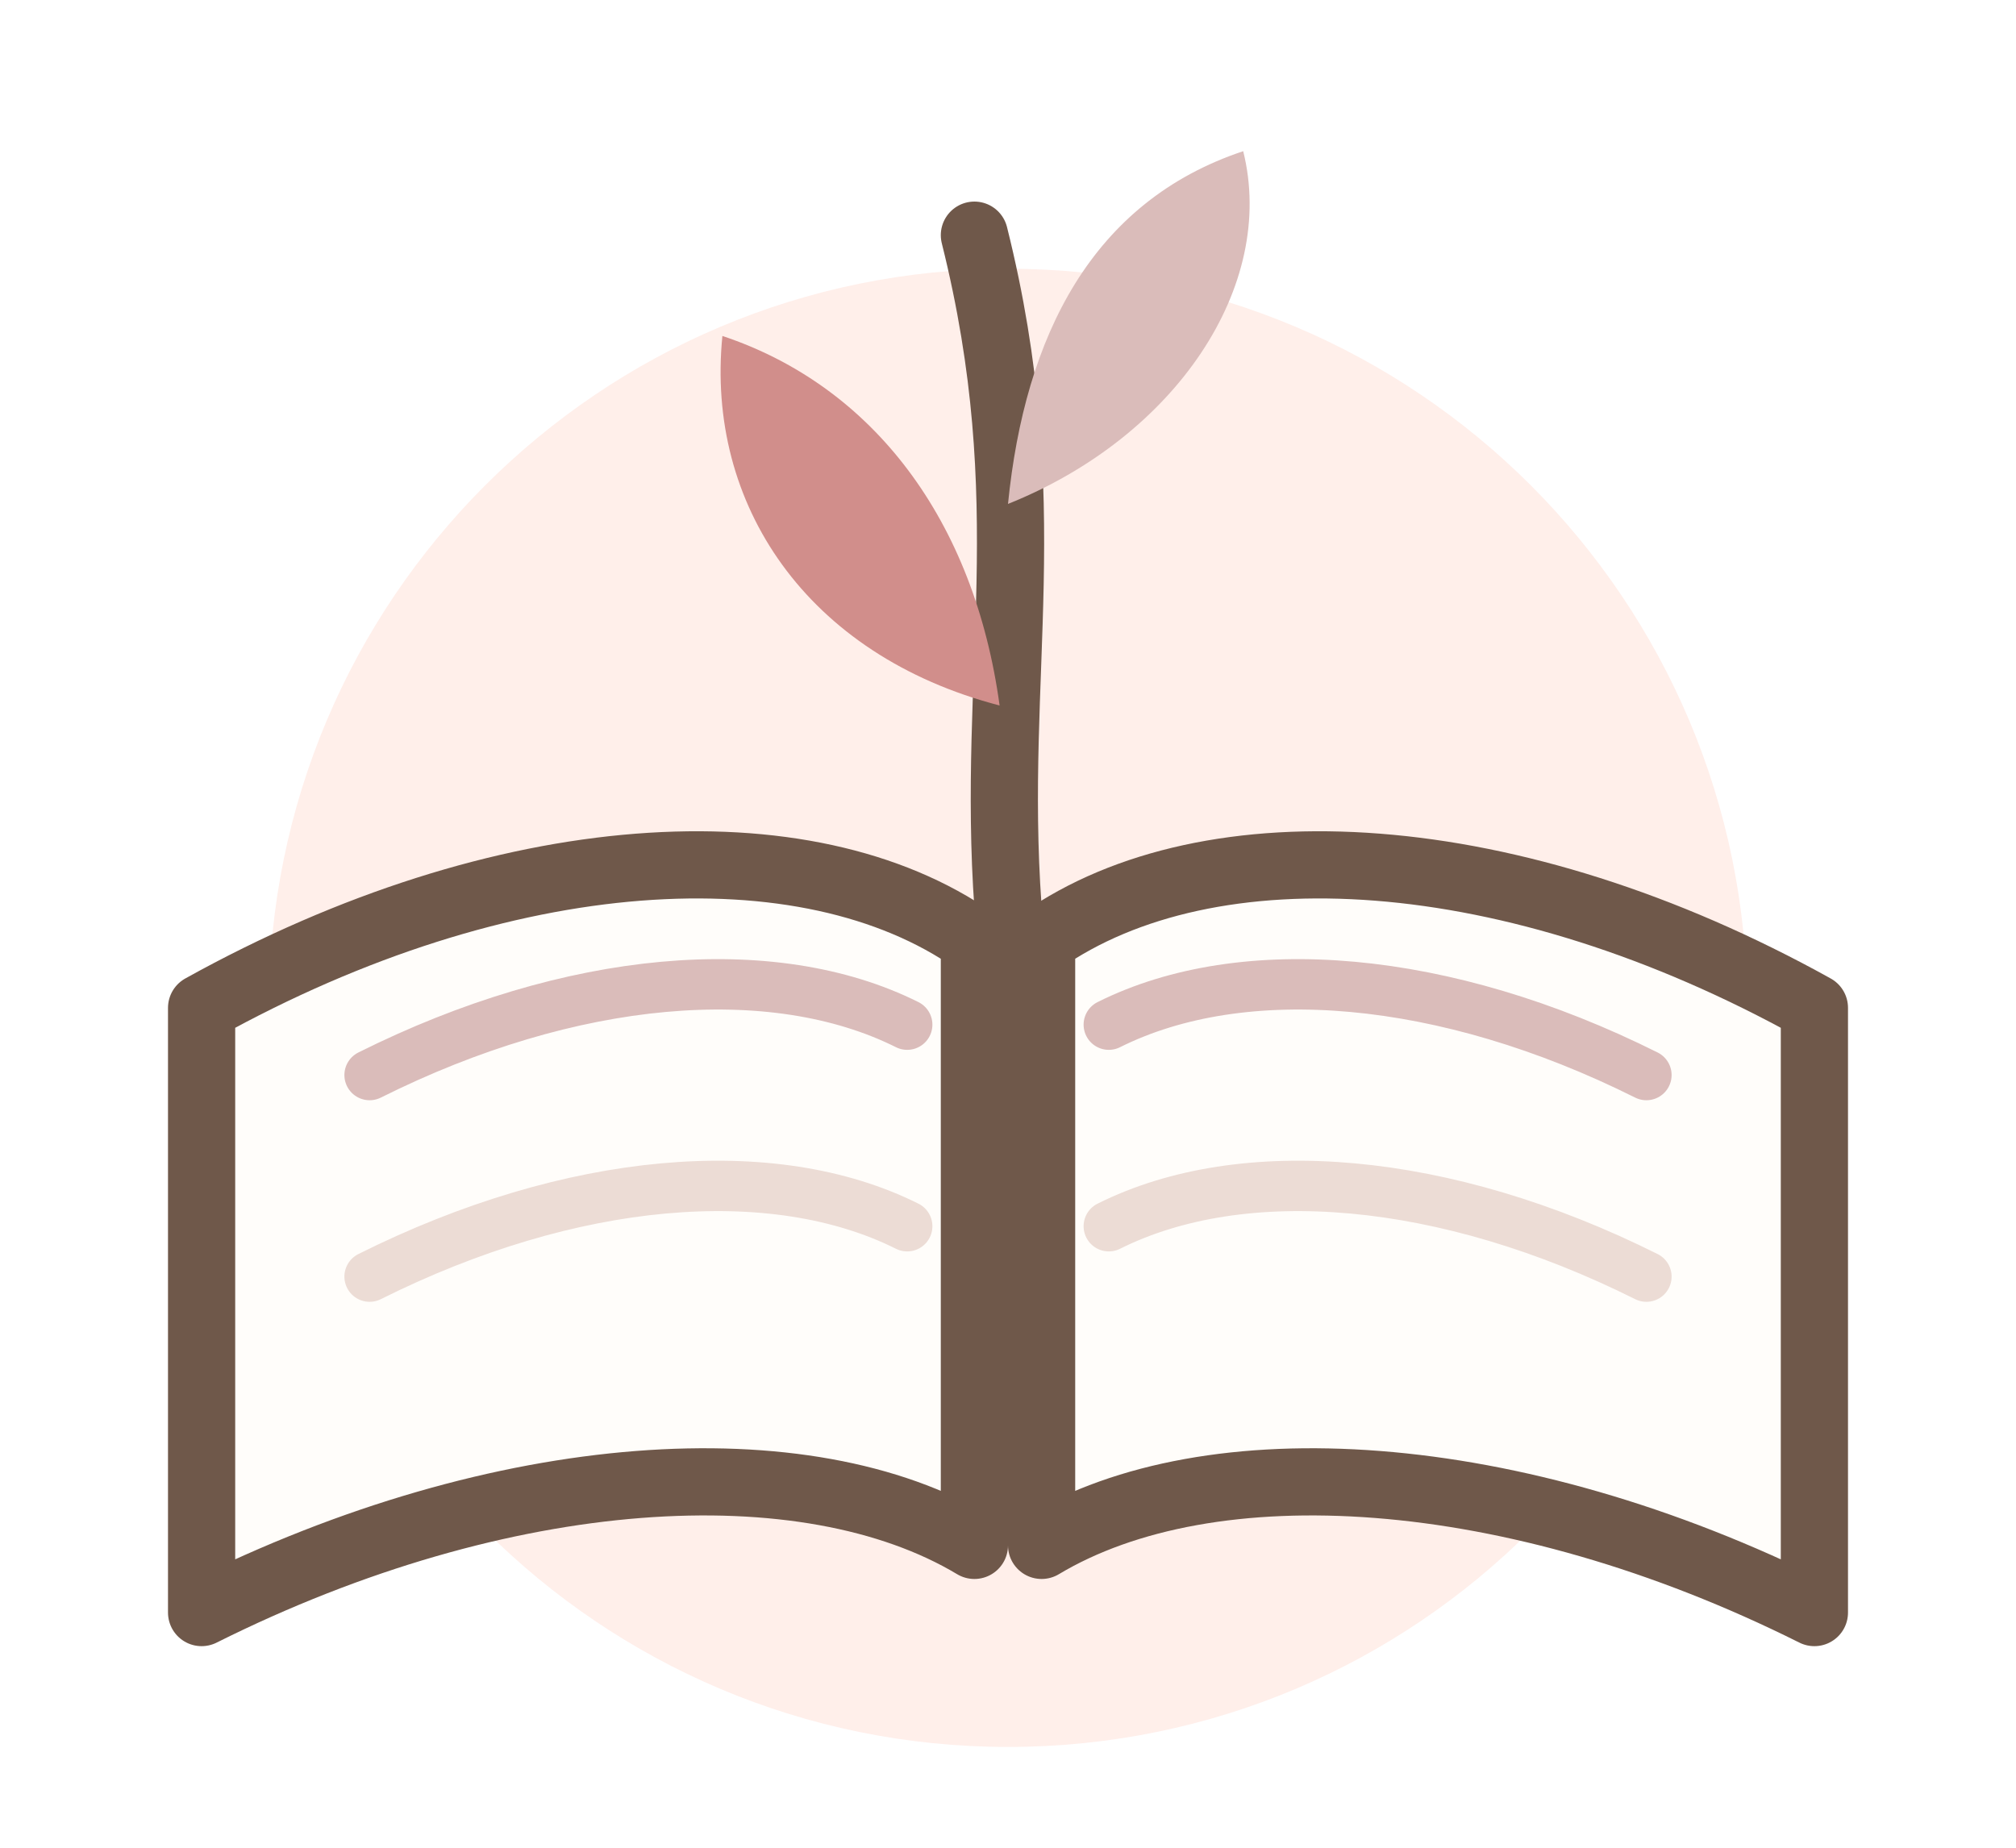
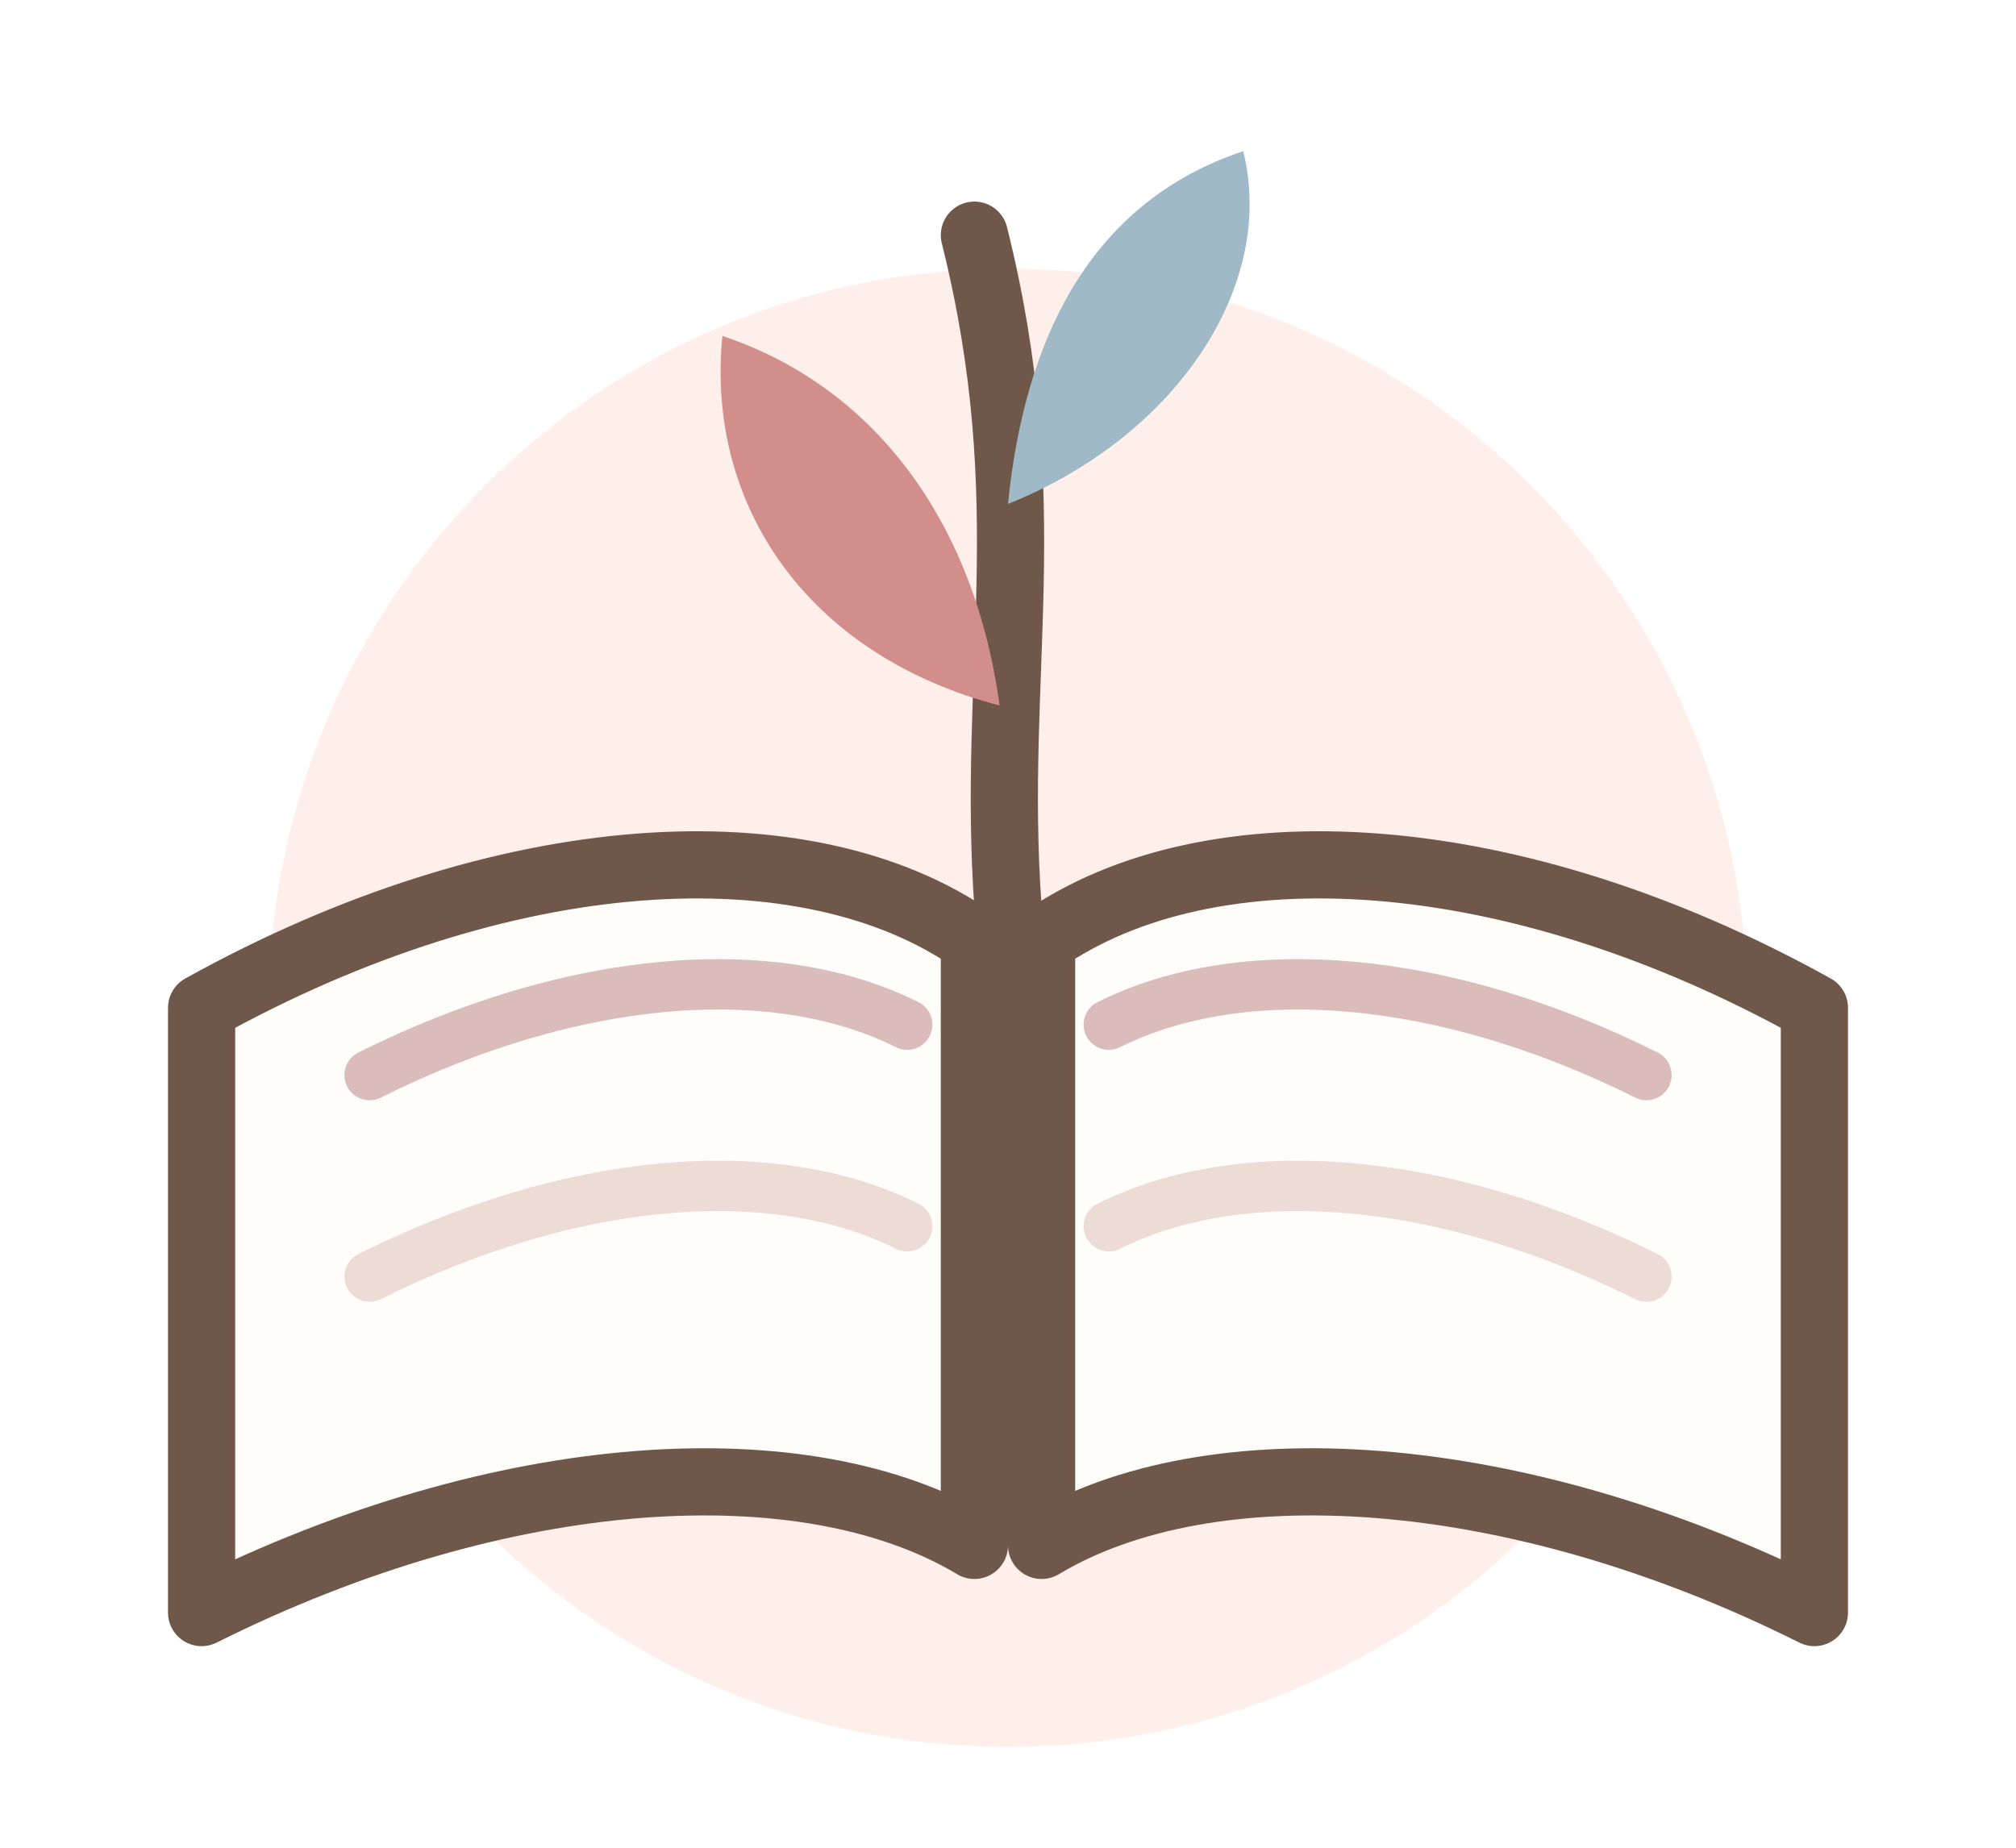
<svg xmlns="http://www.w3.org/2000/svg" viewBox="0 0 120 110">
  <circle cx="60" cy="60" r="44" fill="#ffe1d9" opacity="0.55" />
  <path d="M12 60 C 30 50 48 49 58 56 L 58 92 C 48 86 30 87 12 96 Z" fill="#fffdfa" stroke="#6f584a" stroke-width="4" stroke-linejoin="round" />
  <path d="M108 60 C 90 50 72 49 62 56 L 62 92 C 72 86 90 87 108 96 Z" fill="#fffdfa" stroke="#6f584a" stroke-width="4" stroke-linejoin="round" />
  <path d="M22 64 C 34 58 46 57 54 61" stroke="#dabcba" stroke-width="3" fill="none" stroke-linecap="round" />
  <path d="M98 64 C 86 58 74 57 66 61" stroke="#dabcba" stroke-width="3" fill="none" stroke-linecap="round" />
  <path d="M22 76 C 34 70 46 69 54 73" stroke="#ecdcd5" stroke-width="3" fill="none" stroke-linecap="round" />
  <path d="M98 76 C 86 70 74 69 66 73" stroke="#ecdcd5" stroke-width="3" fill="none" stroke-linecap="round" />
  <path d="M60 54 C 59 40 62 30 58 14" stroke="#6f584a" stroke-width="4" fill="none" stroke-linecap="round" />
  <path d="M59.5 42 C 48 39 42 30 43 20 C 52 23 58 31 59.5 42 Z" fill="#d18e8b" />
-   <path d="M60 30 C 70 26 76 17 74 9 C 65 12 61 20 60 30 Z" fill="#dabcba" />
+   <path d="M60 30 C 70 26 76 17 74 9 C 65 12 61 20 60 30 Z" fill="#9fb9c6" />
</svg>
